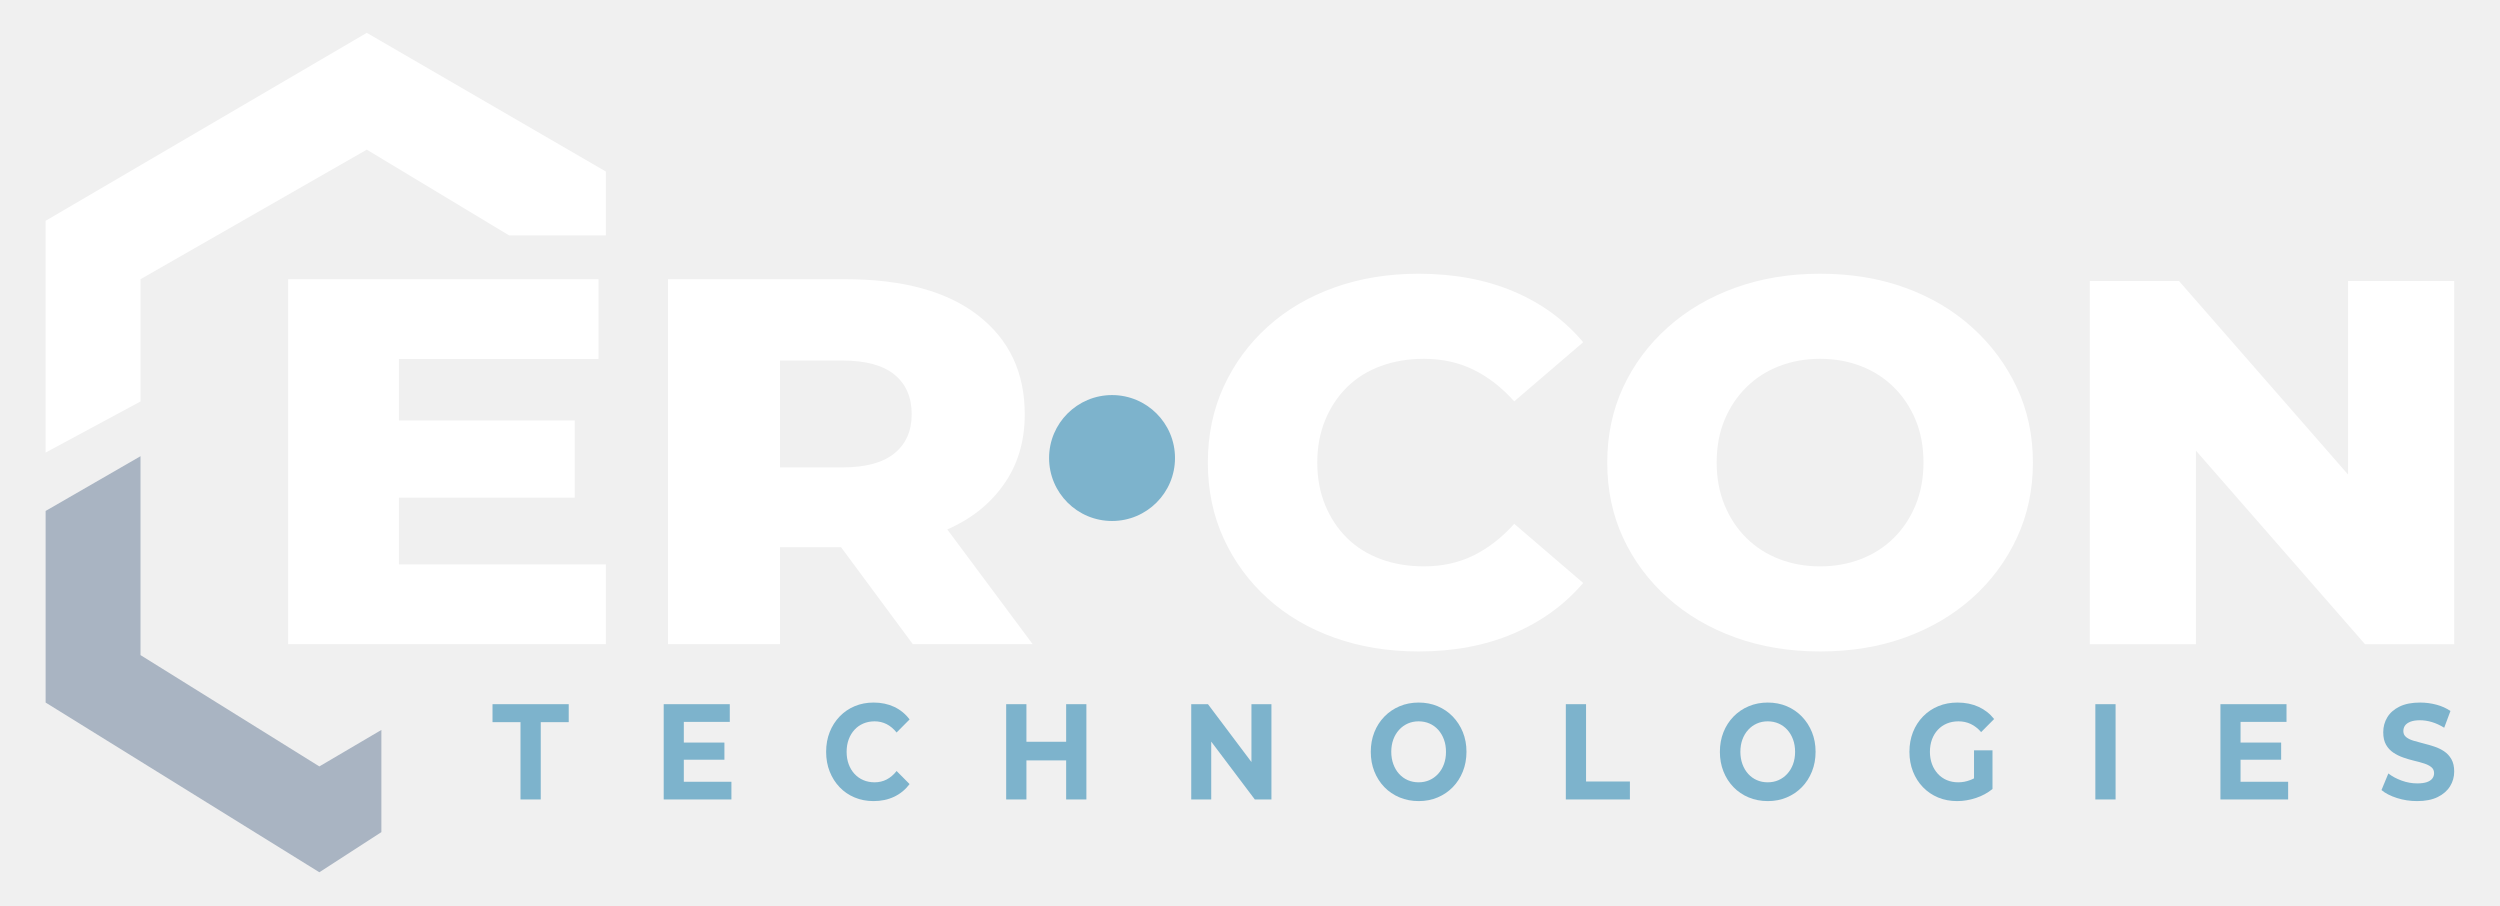
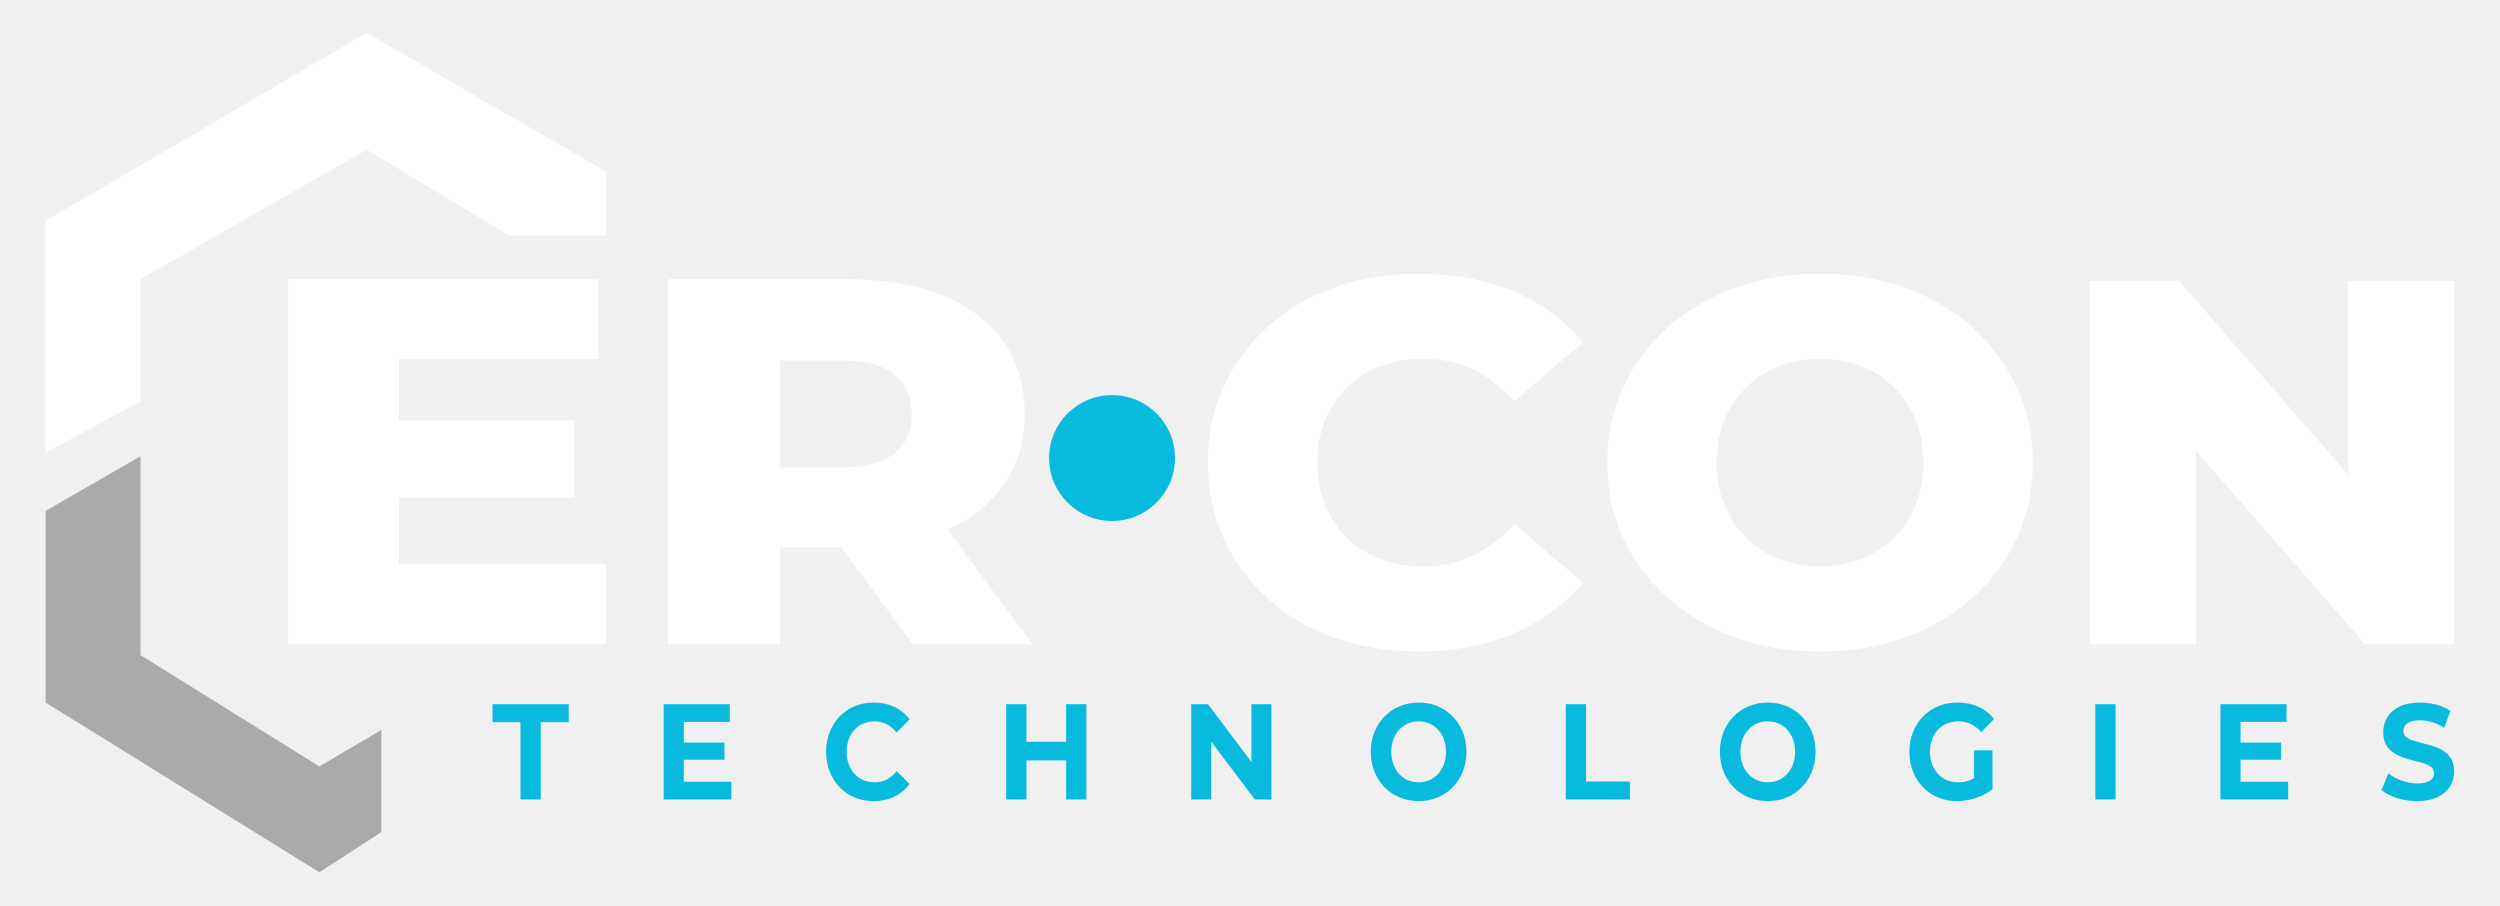
<svg xmlns="http://www.w3.org/2000/svg" width="1370" height="496" viewBox="0 0 1370 496" version="1.1" role="img" aria-labelledby="title desc">
  <g id="upper-geometry">
    <path id="upper-geometry-path-1" d="M25,248 L25,121 L201,18 L332,94 L332,129 L279,129 L201,82 L77,153 L77,220 Z" fill="#FFFFFF" fill-rule="evenodd" />
  </g>
  <g id="lower-geometry">
-     <path id="lower-geometry-path-1" d="M77,250 L25,280 L25,385 L175,478 L209,456 L209,400 L175,420 L77,359 Z" fill="#A9B4C2" fill-rule="evenodd" />
+     <path id="lower-geometry-path-1" d="M77,250 L25,280 L25,385 L175,478 L209,456 L209,400 L175,420 L77,359 Z" fill="#ABAAA9" fill-rule="evenodd" />
  </g>
  <g id="er">
    <path id="er-path-1" d="M157.9,353 V153H327.977V196.714H218.62V230.429H314.966V272.714H218.62V309.286H332.005V353Z" fill="#FFFFFF" fill-rule="evenodd" />
    <path id="er-path-2" d="M366.082,353 V153H463.048Q510.447,153 536.005,172.857 Q561.563,192.714 561.563,227 Q561.563,249.571 549.791,265.857 Q538.638,281.571 519.121,290.143 L565.9,353 H500.224L460.88,299.857 H427.422V353ZM427.422,256.143 H461.499Q480.706,256.143 490.155,248.429 Q499.604,240.714 499.604,227 Q499.604,213 490.155,205.286 Q480.706,197.571 461.499,197.571 H427.422Z" fill="#FFFFFF" fill-rule="evenodd" />
  </g>
  <g id="dot">
-     <path id="dot-path-1" d="M609.4,216.5 A34.5,34.5 0 1,1 609.4,285.5 A34.5,34.5 0 1,1 609.4,216.5 Z" fill="#7DB3CC" fill-rule="evenodd" />
+     <path id="dot-path-1" d="M609.4,216.5 A34.5,34.5 0 1,1 609.4,285.5 A34.5,34.5 0 1,1 609.4,216.5 Z" fill="#08BBDE" fill-rule="evenodd" />
  </g>
  <g id="con">
    <path id="con-path-1" d="M777.332,357 Q752.447,357 731.309,349.465 Q710.172,341.93 694.731,327.997 Q679.29,314.065 670.595,295.156 Q661.9,276.247 661.9,253.5 Q661.9,230.753 670.595,211.844 Q679.29,192.935 694.731,179.003 Q710.172,165.07 731.309,157.535 Q752.447,150 777.332,150 Q806.415,150 829.352,159.668 Q852.288,169.335 867.58,187.533 L829.802,219.948 Q819.608,208.574 807.465,202.603 Q795.322,196.632 780.331,196.632 Q767.438,196.632 756.644,200.613 Q745.851,204.593 738.205,212.128 Q730.56,219.663 726.212,230.184 Q721.865,240.705 721.865,253.5 Q721.865,266.295 726.212,276.816 Q730.56,287.337 738.205,294.872 Q745.851,302.407 756.644,306.387 Q767.438,310.368 780.331,310.368 Q795.322,310.368 807.465,304.397 Q819.608,298.426 829.802,287.052 L867.58,319.467 Q852.288,337.38 829.352,347.19 Q806.415,357 777.332,357 Z" fill="#FFFFFF" fill-rule="evenodd" />
    <path id="con-path-2" d="M997.404,357 Q972.218,357 950.931,349.323 Q929.643,341.646 913.902,327.571 Q898.162,313.496 889.467,294.729 Q880.772,275.963 880.772,253.5 Q880.772,231.037 889.467,212.271 Q898.162,193.504 913.902,179.429 Q929.643,165.354 950.931,157.677 Q972.218,150 997.404,150 Q1022.889,150 1044.026,157.677 Q1065.164,165.354 1080.755,179.429 Q1096.346,193.504 1105.19,212.271 Q1114.035,231.037 1114.035,253.5 Q1114.035,275.963 1105.19,294.872 Q1096.346,313.78 1080.755,327.713 Q1065.164,341.646 1044.026,349.323 Q1022.889,357 997.404,357 ZM997.404,310.368 Q1009.396,310.368 1019.74,306.387 Q1030.084,302.407 1037.73,294.872 Q1045.375,287.337 1049.723,276.816 Q1054.07,266.295 1054.07,253.5 Q1054.07,240.42 1049.723,230.042 Q1045.375,219.663 1037.73,212.128 Q1030.084,204.593 1019.74,200.613 Q1009.396,196.632 997.404,196.632 Q985.41,196.632 975.067,200.613 Q964.723,204.593 957.077,212.128 Q949.432,219.663 945.084,230.042 Q940.737,240.42 940.737,253.5 Q940.737,266.295 945.084,276.816 Q949.432,287.337 957.077,294.872 Q964.723,302.407 975.067,306.387 Q985.41,310.368 997.404,310.368 Z" fill="#FFFFFF" fill-rule="evenodd" />
    <path id="con-path-3" d="M1145.217,353.019 V153.981H1194.088L1286.734,260.04 V153.981H1344.9V353.019H1296.029L1203.383,246.96 V353.019Z" fill="#FFFFFF" fill-rule="evenodd" />
  </g>
  <g id="technologies">
-     <path id="technologies-path-1" d="M285.236,438.105 V395.74H269.9V385.895H311.662V395.74H296.326V438.105Z" fill="#7DB3CC" fill-rule="evenodd" />
-     <path id="technologies-path-2" d="M363.706,438.105 V385.895H399.923V395.591H374.729V406.928H396.979V416.326H374.729V428.409H400.813V438.105Z" fill="#7DB3CC" fill-rule="evenodd" />
-     <path id="technologies-path-3" d="M478.667,439 Q473.122,439 468.364,437.024 Q463.606,435.047 460.114,431.392 Q456.623,427.738 454.671,422.815 Q452.72,417.892 452.72,412 Q452.72,406.108 454.671,401.185 Q456.623,396.262 460.148,392.608 Q463.674,388.953 468.398,386.976 Q473.122,385 478.736,385 Q484.966,385 489.998,387.349 Q495.03,389.699 498.453,394.249 L491.333,401.409 Q488.868,398.351 485.856,396.822 Q482.844,395.293 479.284,395.293 Q475.929,395.293 473.122,396.486 Q470.315,397.68 468.261,399.917 Q466.207,402.155 465.078,405.213 Q463.948,408.271 463.948,412 Q463.948,415.729 465.078,418.787 Q466.207,421.845 468.261,424.083 Q470.315,426.32 473.122,427.514 Q475.929,428.707 479.284,428.707 Q482.844,428.707 485.856,427.178 Q488.868,425.649 491.333,422.517 L498.453,429.677 Q495.03,434.226 489.998,436.613 Q484.966,439 478.667,439 Z" fill="#7DB3CC" fill-rule="evenodd" />
-     <path id="technologies-path-4" d="M584.249,438.105 V416.699H562.478V438.105H551.387V385.895H562.478V406.481H584.249V385.895H595.34V438.105Z" fill="#7DB3CC" fill-rule="evenodd" />
-     <path id="technologies-path-5" d="M652.793,438.105 V385.895H661.967L685.791,417.594 V385.895H696.745V438.105H687.64L663.747,406.406 V438.105Z" fill="#7DB3CC" fill-rule="evenodd" />
-     <path id="technologies-path-6" d="M777.475,439 Q771.793,439 766.966,436.986 Q762.14,434.972 758.614,431.318 Q755.088,427.663 753.137,422.74 Q751.186,417.818 751.186,412 Q751.186,406.182 753.137,401.26 Q755.088,396.337 758.648,392.682 Q762.208,389.028 767.001,387.014 Q771.793,385 777.407,385 Q783.089,385 787.847,387.014 Q792.606,389.028 796.131,392.682 Q799.657,396.337 801.642,401.222 Q803.628,406.108 803.628,412 Q803.628,417.818 801.642,422.778 Q799.657,427.738 796.131,431.355 Q792.606,434.972 787.847,436.986 Q783.089,439 777.475,439 ZM777.407,428.707 Q780.625,428.707 783.329,427.514 Q786.033,426.32 788.087,424.083 Q790.141,421.845 791.27,418.787 Q792.4,415.729 792.4,412 Q792.4,408.271 791.27,405.213 Q790.141,402.155 788.121,399.917 Q786.102,397.68 783.363,396.486 Q780.625,395.293 777.407,395.293 Q774.189,395.293 771.485,396.486 Q768.781,397.68 766.727,399.917 Q764.673,402.155 763.543,405.213 Q762.414,408.271 762.414,412 Q762.414,415.655 763.543,418.75 Q764.673,421.845 766.693,424.083 Q768.712,426.32 771.451,427.514 Q774.189,428.707 777.407,428.707 Z" fill="#7DB3CC" fill-rule="evenodd" />
-     <path id="technologies-path-7" d="M858.069,438.105 V385.895H869.159V428.26H893.189V438.105Z" fill="#7DB3CC" fill-rule="evenodd" />
-     <path id="technologies-path-8" d="M968.785,439 Q963.103,439 958.276,436.986 Q953.449,434.972 949.924,431.318 Q946.398,427.663 944.447,422.74 Q942.495,417.818 942.495,412 Q942.495,406.182 944.447,401.26 Q946.398,396.337 949.958,392.682 Q953.518,389.028 958.31,387.014 Q963.103,385 968.716,385 Q974.399,385 979.157,387.014 Q983.915,389.028 987.441,392.682 Q990.967,396.337 992.952,401.222 Q994.937,406.108 994.937,412 Q994.937,417.818 992.952,422.778 Q990.967,427.738 987.441,431.355 Q983.915,434.972 979.157,436.986 Q974.399,439 968.785,439 ZM968.716,428.707 Q971.934,428.707 974.638,427.514 Q977.343,426.32 979.396,424.083 Q981.45,421.845 982.58,418.787 Q983.71,415.729 983.71,412 Q983.71,408.271 982.58,405.213 Q981.45,402.155 979.431,399.917 Q977.411,397.68 974.673,396.486 Q971.934,395.293 968.716,395.293 Q965.499,395.293 962.794,396.486 Q960.09,397.68 958.036,399.917 Q955.982,402.155 954.853,405.213 Q953.723,408.271 953.723,412 Q953.723,415.655 954.853,418.75 Q955.982,421.845 958.002,424.083 Q960.022,426.32 962.76,427.514 Q965.499,428.707 968.716,428.707 Z" fill="#7DB3CC" fill-rule="evenodd" />
-     <path id="technologies-path-9" d="M1072.518,439 Q1066.836,439 1062.078,437.024 Q1057.32,435.047 1053.794,431.392 Q1050.268,427.738 1048.317,422.815 Q1046.366,417.892 1046.366,412 Q1046.366,406.108 1048.317,401.185 Q1050.268,396.262 1053.828,392.608 Q1057.388,388.953 1062.18,386.976 Q1066.973,385 1072.724,385 Q1079.091,385 1084.191,387.312 Q1089.291,389.624 1092.783,394.025 L1085.663,401.185 Q1083.061,398.202 1079.98,396.747 Q1076.9,395.293 1073.271,395.293 Q1069.78,395.293 1066.904,396.486 Q1064.029,397.68 1061.941,399.917 Q1059.853,402.155 1058.723,405.213 Q1057.593,408.271 1057.593,412 Q1057.593,415.655 1058.723,418.713 Q1059.853,421.771 1061.941,424.046 Q1064.029,426.32 1066.87,427.514 Q1069.711,428.707 1073.134,428.707 Q1076.42,428.707 1079.57,427.514 Q1080.665,427.141 1081.761,426.544 V411.18H1091.893V432.362Q1087.991,435.569 1082.822,437.284 Q1077.653,439 1072.518,439 Z" fill="#7DB3CC" fill-rule="evenodd" />
-     <path id="technologies-path-10" d="M1148.25,438.105 V385.895H1159.341V438.105Z" fill="#7DB3CC" fill-rule="evenodd" />
-     <path id="technologies-path-11" d="M1216.794,438.105 V385.895H1253.011V395.591H1227.817V406.928H1250.067V416.326H1227.817V428.409H1253.901V438.105Z" fill="#7DB3CC" fill-rule="evenodd" />
-     <path id="technologies-path-12" d="M1324.567,439 Q1318.816,439 1313.544,437.322 Q1308.273,435.644 1305.055,432.959 L1308.821,423.859 Q1311.901,426.246 1316.112,427.775 Q1320.322,429.304 1324.635,429.304 Q1327.921,429.304 1329.941,428.595 Q1331.961,427.887 1332.919,426.619 Q1333.878,425.351 1333.878,423.71 Q1333.878,421.622 1332.371,420.391 Q1330.865,419.16 1328.401,418.377 Q1325.936,417.594 1322.958,416.885 Q1319.98,416.177 1317.002,415.133 Q1314.024,414.088 1311.559,412.447 Q1309.094,410.807 1307.554,408.122 Q1306.014,405.437 1306.014,401.26 Q1306.014,396.784 1308.239,393.092 Q1310.464,389.401 1314.948,387.2 Q1319.432,385 1326.21,385 Q1330.728,385 1335.11,386.156 Q1339.492,387.312 1342.846,389.624 L1339.423,398.798 Q1336.068,396.71 1332.714,395.703 Q1329.359,394.696 1326.141,394.696 Q1322.924,394.696 1320.87,395.517 Q1318.816,396.337 1317.926,397.642 Q1317.036,398.947 1317.036,400.663 Q1317.036,402.677 1318.542,403.908 Q1320.048,405.138 1322.513,405.884 Q1324.978,406.63 1327.956,407.376 Q1330.934,408.122 1333.912,409.091 Q1336.89,410.061 1339.355,411.702 Q1341.819,413.342 1343.36,416.028 Q1344.9,418.713 1344.9,422.815 Q1344.9,427.216 1342.641,430.87 Q1340.381,434.525 1335.897,436.762 Q1331.413,439 1324.567,439 Z" fill="#7DB3CC" fill-rule="evenodd" />
+     <path id="technologies-path-1" d="M285.236,438.105 V395.74H269.9V385.895H311.662V395.74H296.326V438.105Z" fill="#08BBDE" fill-rule="evenodd" />
+     <path id="technologies-path-2" d="M363.706,438.105 V385.895H399.923V395.591H374.729V406.928H396.979V416.326H374.729V428.409H400.813V438.105Z" fill="#08BBDE" fill-rule="evenodd" />
+     <path id="technologies-path-3" d="M478.667,439 Q473.122,439 468.364,437.024 Q463.606,435.047 460.114,431.392 Q456.623,427.738 454.671,422.815 Q452.72,417.892 452.72,412 Q452.72,406.108 454.671,401.185 Q456.623,396.262 460.148,392.608 Q463.674,388.953 468.398,386.976 Q473.122,385 478.736,385 Q484.966,385 489.998,387.349 Q495.03,389.699 498.453,394.249 L491.333,401.409 Q488.868,398.351 485.856,396.822 Q482.844,395.293 479.284,395.293 Q475.929,395.293 473.122,396.486 Q470.315,397.68 468.261,399.917 Q466.207,402.155 465.078,405.213 Q463.948,408.271 463.948,412 Q463.948,415.729 465.078,418.787 Q466.207,421.845 468.261,424.083 Q470.315,426.32 473.122,427.514 Q475.929,428.707 479.284,428.707 Q482.844,428.707 485.856,427.178 Q488.868,425.649 491.333,422.517 L498.453,429.677 Q495.03,434.226 489.998,436.613 Q484.966,439 478.667,439 Z" fill="#08BBDE" fill-rule="evenodd" />
+     <path id="technologies-path-4" d="M584.249,438.105 V416.699H562.478V438.105H551.387V385.895H562.478V406.481H584.249V385.895H595.34V438.105Z" fill="#08BBDE" fill-rule="evenodd" />
+     <path id="technologies-path-5" d="M652.793,438.105 V385.895H661.967L685.791,417.594 V385.895H696.745V438.105H687.64L663.747,406.406 V438.105Z" fill="#08BBDE" fill-rule="evenodd" />
+     <path id="technologies-path-6" d="M777.475,439 Q771.793,439 766.966,436.986 Q762.14,434.972 758.614,431.318 Q755.088,427.663 753.137,422.74 Q751.186,417.818 751.186,412 Q751.186,406.182 753.137,401.26 Q755.088,396.337 758.648,392.682 Q762.208,389.028 767.001,387.014 Q771.793,385 777.407,385 Q783.089,385 787.847,387.014 Q792.606,389.028 796.131,392.682 Q799.657,396.337 801.642,401.222 Q803.628,406.108 803.628,412 Q803.628,417.818 801.642,422.778 Q799.657,427.738 796.131,431.355 Q792.606,434.972 787.847,436.986 Q783.089,439 777.475,439 ZM777.407,428.707 Q780.625,428.707 783.329,427.514 Q786.033,426.32 788.087,424.083 Q790.141,421.845 791.27,418.787 Q792.4,415.729 792.4,412 Q792.4,408.271 791.27,405.213 Q790.141,402.155 788.121,399.917 Q786.102,397.68 783.363,396.486 Q780.625,395.293 777.407,395.293 Q774.189,395.293 771.485,396.486 Q768.781,397.68 766.727,399.917 Q764.673,402.155 763.543,405.213 Q762.414,408.271 762.414,412 Q762.414,415.655 763.543,418.75 Q764.673,421.845 766.693,424.083 Q768.712,426.32 771.451,427.514 Q774.189,428.707 777.407,428.707 Z" fill="#08BBDE" fill-rule="evenodd" />
+     <path id="technologies-path-7" d="M858.069,438.105 V385.895H869.159V428.26H893.189V438.105Z" fill="#08BBDE" fill-rule="evenodd" />
+     <path id="technologies-path-8" d="M968.785,439 Q963.103,439 958.276,436.986 Q953.449,434.972 949.924,431.318 Q946.398,427.663 944.447,422.74 Q942.495,417.818 942.495,412 Q942.495,406.182 944.447,401.26 Q946.398,396.337 949.958,392.682 Q953.518,389.028 958.31,387.014 Q963.103,385 968.716,385 Q974.399,385 979.157,387.014 Q983.915,389.028 987.441,392.682 Q990.967,396.337 992.952,401.222 Q994.937,406.108 994.937,412 Q994.937,417.818 992.952,422.778 Q990.967,427.738 987.441,431.355 Q983.915,434.972 979.157,436.986 Q974.399,439 968.785,439 ZM968.716,428.707 Q971.934,428.707 974.638,427.514 Q977.343,426.32 979.396,424.083 Q981.45,421.845 982.58,418.787 Q983.71,415.729 983.71,412 Q983.71,408.271 982.58,405.213 Q981.45,402.155 979.431,399.917 Q977.411,397.68 974.673,396.486 Q971.934,395.293 968.716,395.293 Q965.499,395.293 962.794,396.486 Q960.09,397.68 958.036,399.917 Q955.982,402.155 954.853,405.213 Q953.723,408.271 953.723,412 Q953.723,415.655 954.853,418.75 Q955.982,421.845 958.002,424.083 Q960.022,426.32 962.76,427.514 Q965.499,428.707 968.716,428.707 Z" fill="#08BBDE" fill-rule="evenodd" />
+     <path id="technologies-path-9" d="M1072.518,439 Q1066.836,439 1062.078,437.024 Q1057.32,435.047 1053.794,431.392 Q1050.268,427.738 1048.317,422.815 Q1046.366,417.892 1046.366,412 Q1046.366,406.108 1048.317,401.185 Q1050.268,396.262 1053.828,392.608 Q1057.388,388.953 1062.18,386.976 Q1066.973,385 1072.724,385 Q1079.091,385 1084.191,387.312 Q1089.291,389.624 1092.783,394.025 L1085.663,401.185 Q1083.061,398.202 1079.98,396.747 Q1076.9,395.293 1073.271,395.293 Q1069.78,395.293 1066.904,396.486 Q1064.029,397.68 1061.941,399.917 Q1059.853,402.155 1058.723,405.213 Q1057.593,408.271 1057.593,412 Q1057.593,415.655 1058.723,418.713 Q1059.853,421.771 1061.941,424.046 Q1064.029,426.32 1066.87,427.514 Q1069.711,428.707 1073.134,428.707 Q1076.42,428.707 1079.57,427.514 Q1080.665,427.141 1081.761,426.544 V411.18H1091.893V432.362Q1087.991,435.569 1082.822,437.284 Q1077.653,439 1072.518,439 Z" fill="#08BBDE" fill-rule="evenodd" />
+     <path id="technologies-path-10" d="M1148.25,438.105 V385.895H1159.341V438.105Z" fill="#08BBDE" fill-rule="evenodd" />
+     <path id="technologies-path-11" d="M1216.794,438.105 V385.895H1253.011V395.591H1227.817V406.928H1250.067V416.326H1227.817V428.409H1253.901V438.105Z" fill="#08BBDE" fill-rule="evenodd" />
+     <path id="technologies-path-12" d="M1324.567,439 Q1318.816,439 1313.544,437.322 Q1308.273,435.644 1305.055,432.959 L1308.821,423.859 Q1311.901,426.246 1316.112,427.775 Q1320.322,429.304 1324.635,429.304 Q1327.921,429.304 1329.941,428.595 Q1331.961,427.887 1332.919,426.619 Q1333.878,425.351 1333.878,423.71 Q1333.878,421.622 1332.371,420.391 Q1330.865,419.16 1328.401,418.377 Q1325.936,417.594 1322.958,416.885 Q1319.98,416.177 1317.002,415.133 Q1314.024,414.088 1311.559,412.447 Q1309.094,410.807 1307.554,408.122 Q1306.014,405.437 1306.014,401.26 Q1306.014,396.784 1308.239,393.092 Q1310.464,389.401 1314.948,387.2 Q1319.432,385 1326.21,385 Q1330.728,385 1335.11,386.156 Q1339.492,387.312 1342.846,389.624 L1339.423,398.798 Q1336.068,396.71 1332.714,395.703 Q1329.359,394.696 1326.141,394.696 Q1322.924,394.696 1320.87,395.517 Q1318.816,396.337 1317.926,397.642 Q1317.036,398.947 1317.036,400.663 Q1317.036,402.677 1318.542,403.908 Q1320.048,405.138 1322.513,405.884 Q1324.978,406.63 1327.956,407.376 Q1330.934,408.122 1333.912,409.091 Q1336.89,410.061 1339.355,411.702 Q1341.819,413.342 1343.36,416.028 Q1344.9,418.713 1344.9,422.815 Q1344.9,427.216 1342.641,430.87 Q1340.381,434.525 1335.897,436.762 Q1331.413,439 1324.567,439 Z" fill="#08BBDE" fill-rule="evenodd" />
  </g>
</svg>
